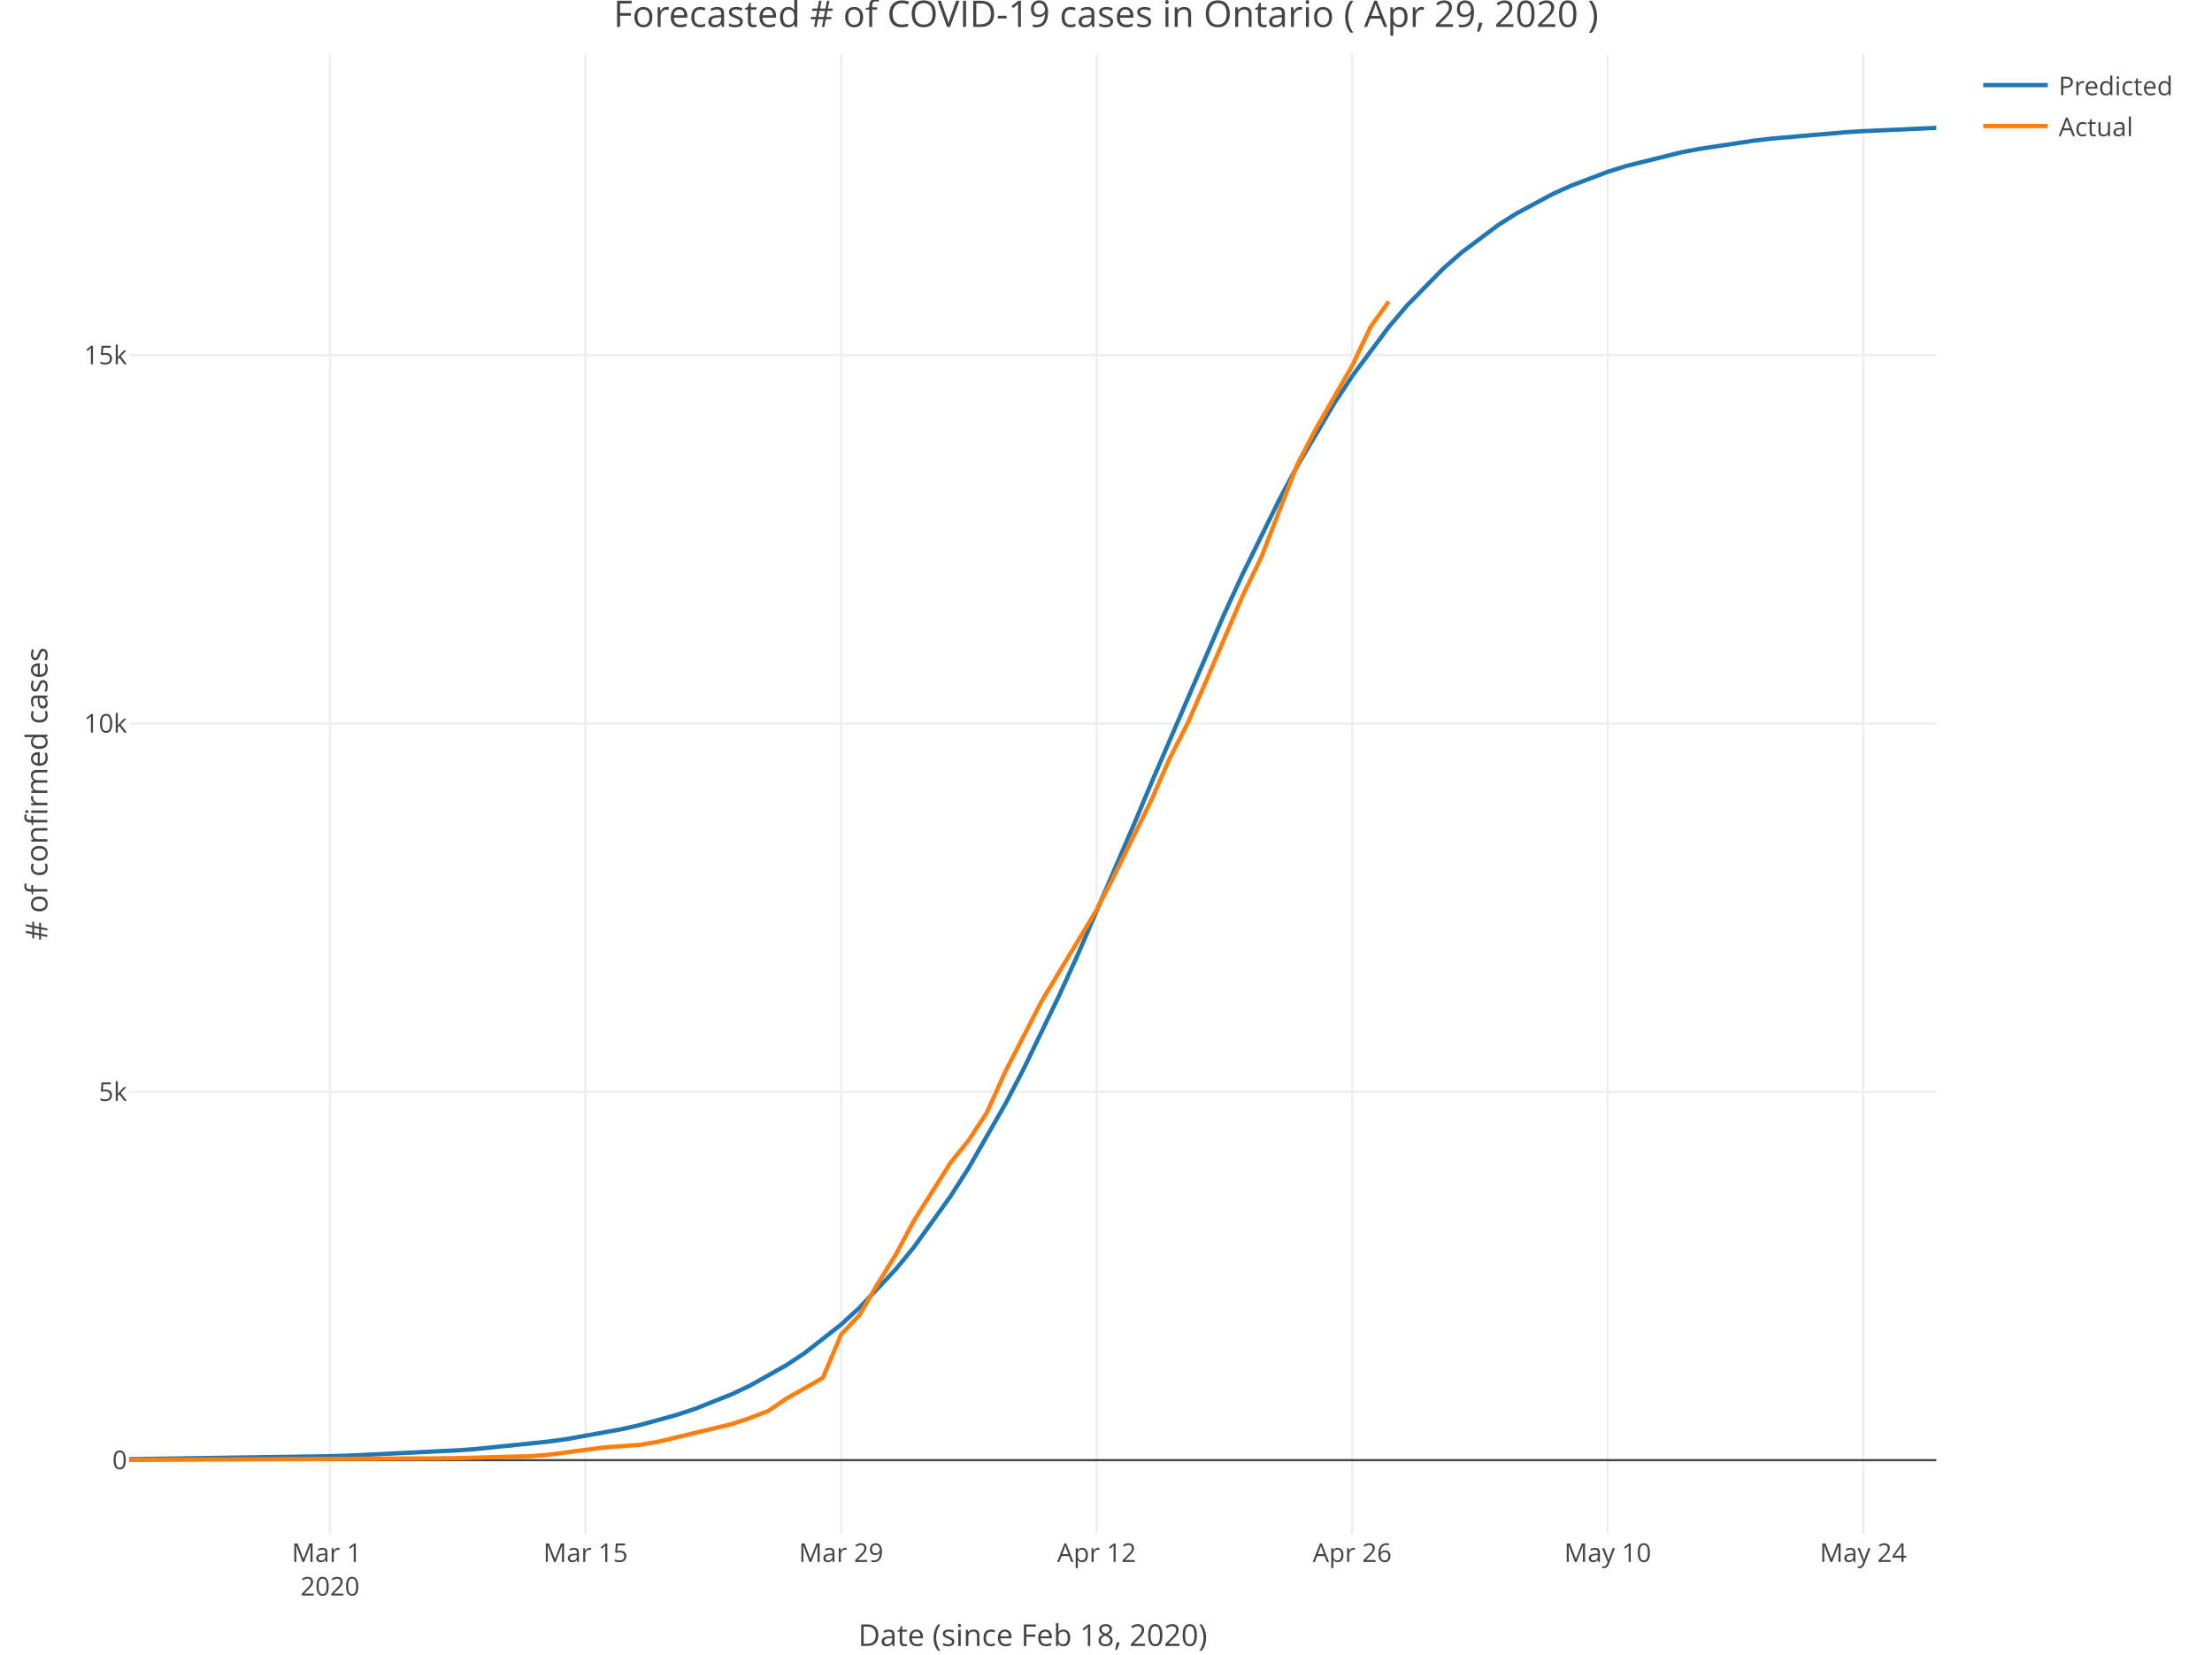
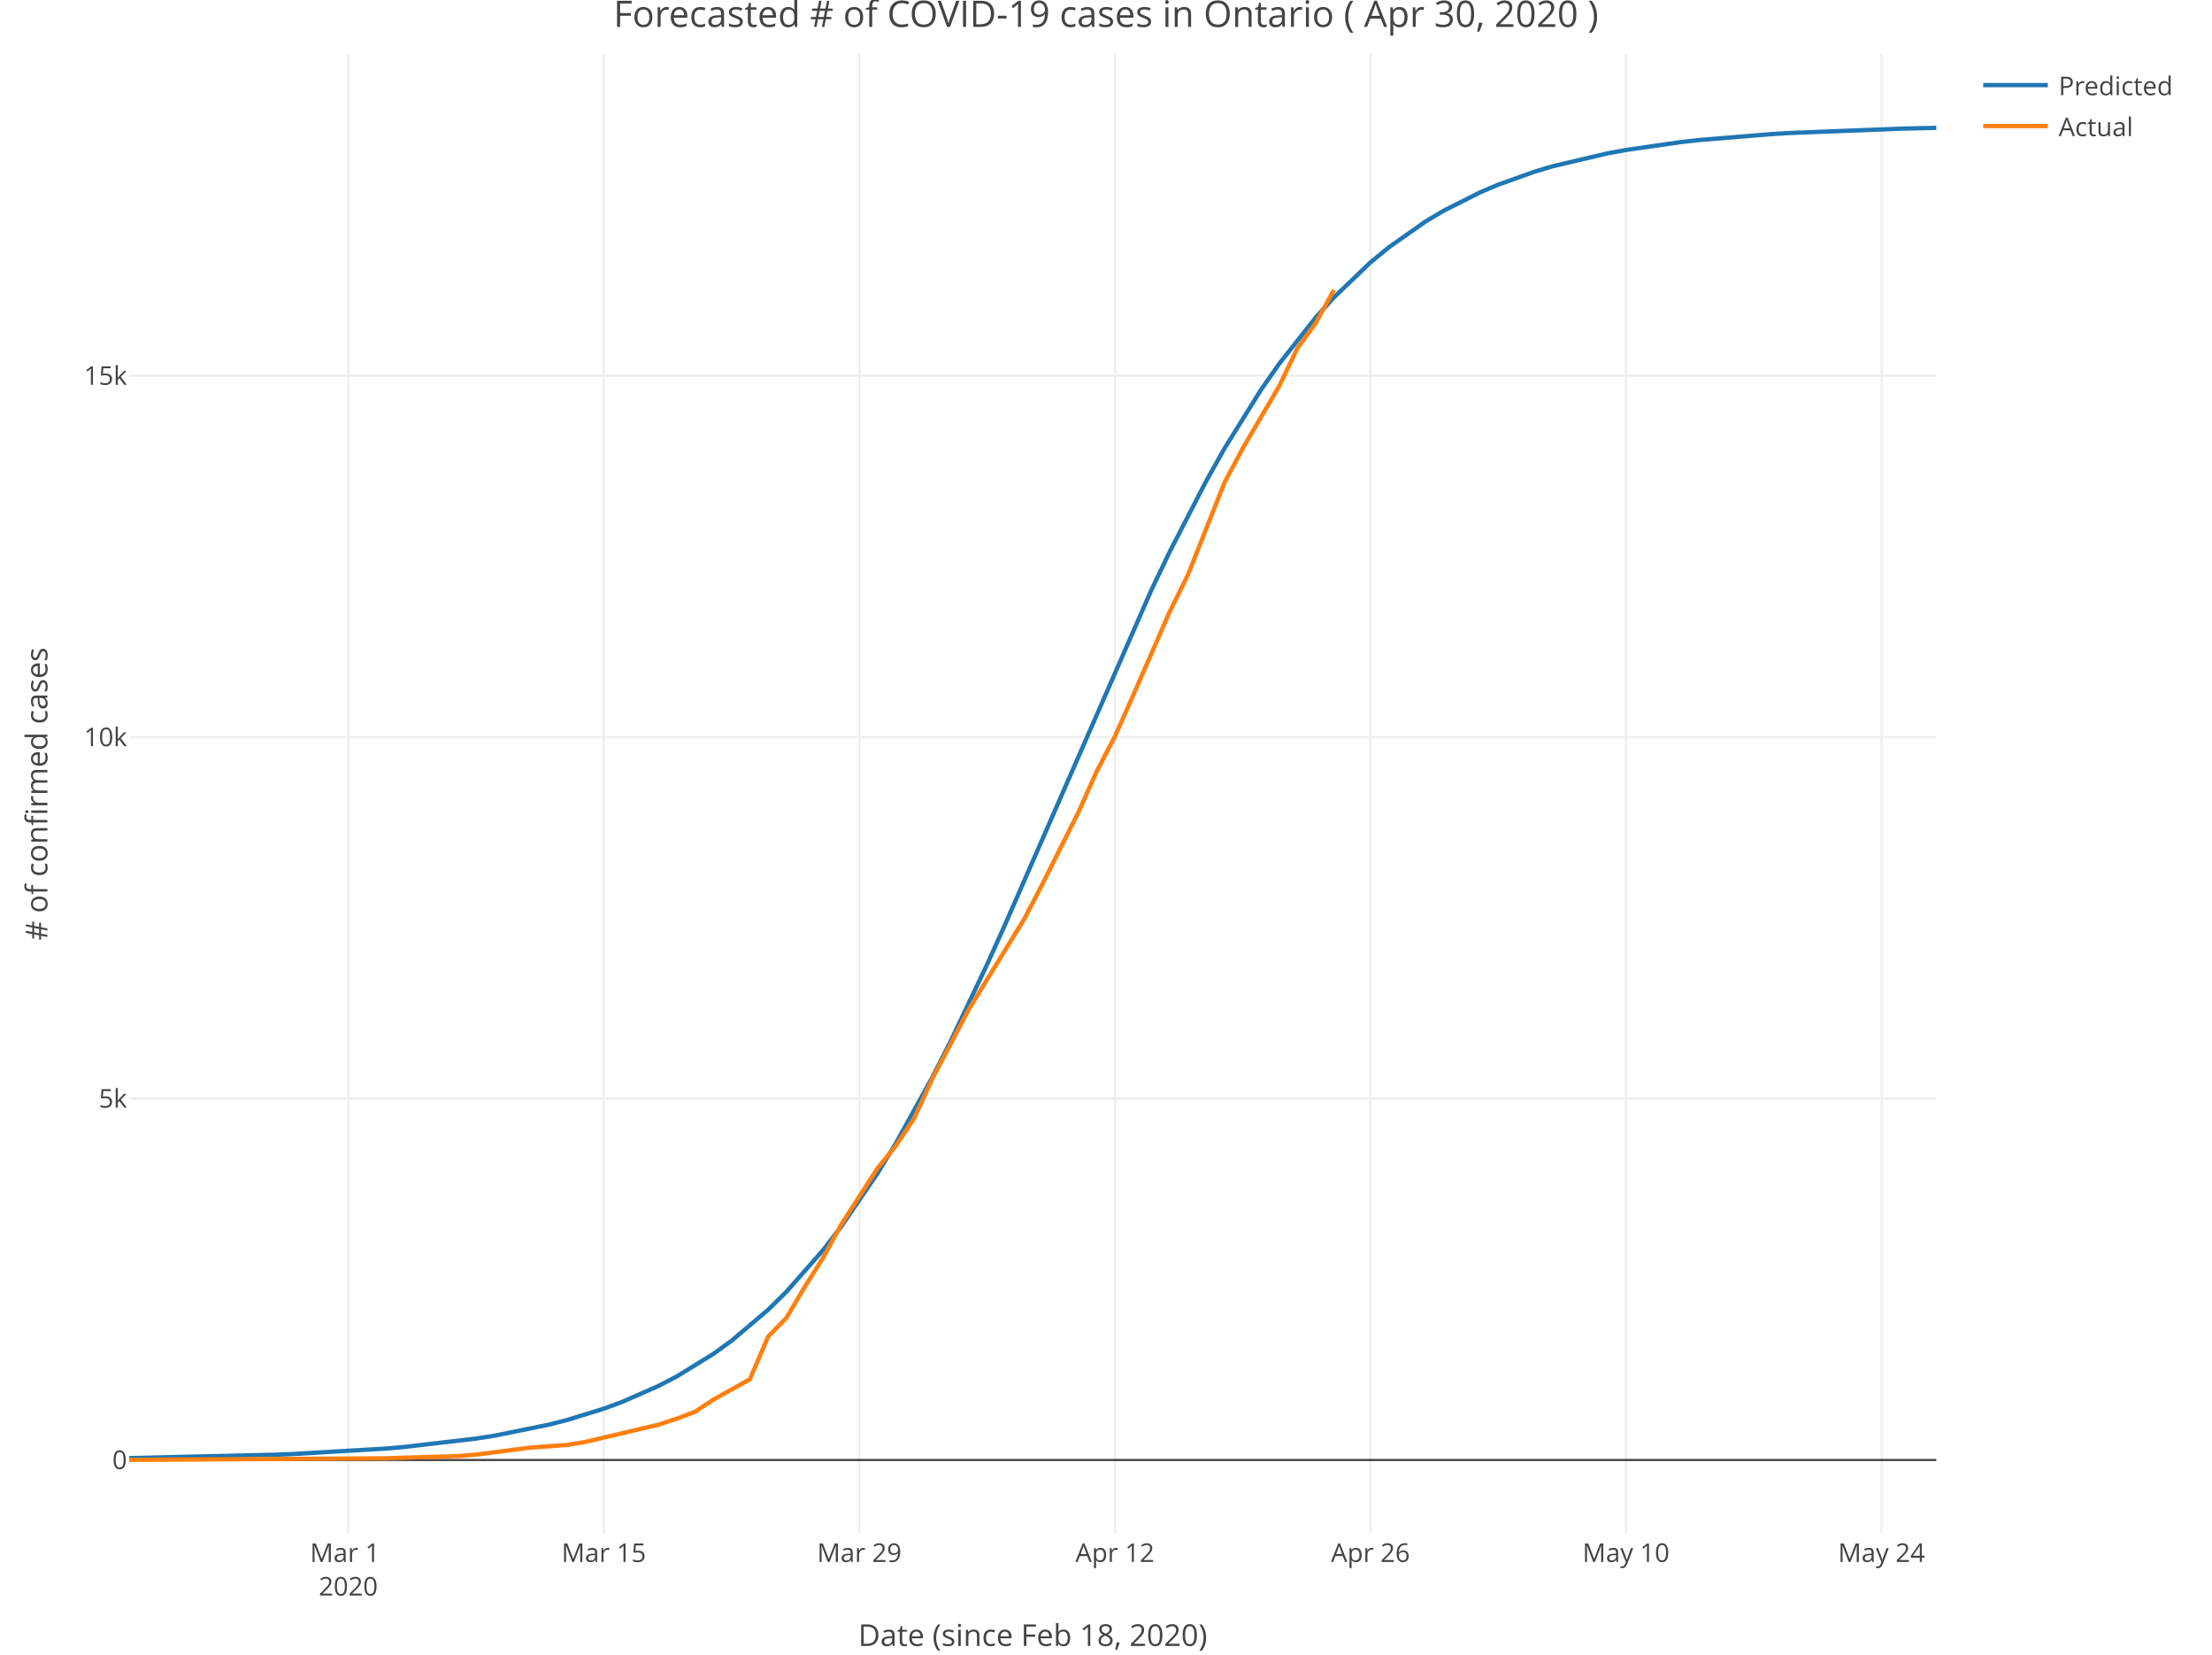
<svg xmlns="http://www.w3.org/2000/svg" class="main-svg" width="1027" height="768" style="" viewBox="0 0 1027 768">
  <rect x="0" y="0" width="1027" height="768" style="fill: rgb(255, 255, 255); fill-opacity: 1;" />
-   <defs id="defs-9321d3">
+   <defs id="defs-53bc6e">
    <g class="clips">
-       <clipPath id="clip9321d3xyplot" class="plotclip">
+       <clipPath id="clip53bc6exyplot" class="plotclip">
        <rect width="839" height="687" />
      </clipPath>
-       <clipPath class="axesclip" id="clip9321d3x">
+       <clipPath class="axesclip" id="clip53bc6ex">
        <rect x="60" y="0" width="839" height="768" />
      </clipPath>
-       <clipPath class="axesclip" id="clip9321d3y">
+       <clipPath class="axesclip" id="clip53bc6ey">
        <rect x="0" y="25" width="1027" height="687" />
      </clipPath>
-       <clipPath class="axesclip" id="clip9321d3xy">
+       <clipPath class="axesclip" id="clip53bc6exy">
        <rect x="60" y="25" width="839" height="687" />
      </clipPath>
    </g>
    <g class="gradients" />
  </defs>
  <g class="bglayer" />
  <g class="layer-below">
    <g class="imagelayer" />
    <g class="shapelayer" />
  </g>
  <g class="cartesianlayer">
    <g class="subplot xy">
      <g class="layer-subplot">
        <g class="shapelayer" />
        <g class="imagelayer" />
      </g>
      <g class="gridlayer">
        <g class="x">
-           <path class="xgrid crisp" transform="translate(153.22,0)" d="M0,25v687" style="stroke: rgb(238, 238, 238); stroke-opacity: 1; stroke-width: 1px;" />
-           <path class="xgrid crisp" transform="translate(271.87,0)" d="M0,25v687" style="stroke: rgb(238, 238, 238); stroke-opacity: 1; stroke-width: 1px;" />
-           <path class="xgrid crisp" transform="translate(390.52,0)" d="M0,25v687" style="stroke: rgb(238, 238, 238); stroke-opacity: 1; stroke-width: 1px;" />
-           <path class="xgrid crisp" transform="translate(509.16,0)" d="M0,25v687" style="stroke: rgb(238, 238, 238); stroke-opacity: 1; stroke-width: 1px;" />
-           <path class="xgrid crisp" transform="translate(627.81,0)" d="M0,25v687" style="stroke: rgb(238, 238, 238); stroke-opacity: 1; stroke-width: 1px;" />
-           <path class="xgrid crisp" transform="translate(746.45,0)" d="M0,25v687" style="stroke: rgb(238, 238, 238); stroke-opacity: 1; stroke-width: 1px;" />
-           <path class="xgrid crisp" transform="translate(865.1,0)" d="M0,25v687" style="stroke: rgb(238, 238, 238); stroke-opacity: 1; stroke-width: 1px;" />
+           <path class="xgrid crisp" transform="translate(161.7,0)" d="M0,25v687" style="stroke: rgb(238, 238, 238); stroke-opacity: 1; stroke-width: 1px;" />
+           <path class="xgrid crisp" transform="translate(280.34,0)" d="M0,25v687" style="stroke: rgb(238, 238, 238); stroke-opacity: 1; stroke-width: 1px;" />
+           <path class="xgrid crisp" transform="translate(398.99,0)" d="M0,25v687" style="stroke: rgb(238, 238, 238); stroke-opacity: 1; stroke-width: 1px;" />
+           <path class="xgrid crisp" transform="translate(517.64,0)" d="M0,25v687" style="stroke: rgb(238, 238, 238); stroke-opacity: 1; stroke-width: 1px;" />
+           <path class="xgrid crisp" transform="translate(636.28,0)" d="M0,25v687" style="stroke: rgb(238, 238, 238); stroke-opacity: 1; stroke-width: 1px;" />
+           <path class="xgrid crisp" transform="translate(754.93,0)" d="M0,25v687" style="stroke: rgb(238, 238, 238); stroke-opacity: 1; stroke-width: 1px;" />
+           <path class="xgrid crisp" transform="translate(873.58,0)" d="M0,25v687" style="stroke: rgb(238, 238, 238); stroke-opacity: 1; stroke-width: 1px;" />
        </g>
        <g class="y">
-           <path class="ygrid crisp" transform="translate(0,506.79)" d="M60,0h839" style="stroke: rgb(238, 238, 238); stroke-opacity: 1; stroke-width: 1px;" />
-           <path class="ygrid crisp" transform="translate(0,335.83)" d="M60,0h839" style="stroke: rgb(238, 238, 238); stroke-opacity: 1; stroke-width: 1px;" />
-           <path class="ygrid crisp" transform="translate(0,164.87)" d="M60,0h839" style="stroke: rgb(238, 238, 238); stroke-opacity: 1; stroke-width: 1px;" />
+           <path class="ygrid crisp" transform="translate(0,509.92)" d="M60,0h839" style="stroke: rgb(238, 238, 238); stroke-opacity: 1; stroke-width: 1px;" />
+           <path class="ygrid crisp" transform="translate(0,342.16)" d="M60,0h839" style="stroke: rgb(238, 238, 238); stroke-opacity: 1; stroke-width: 1px;" />
+           <path class="ygrid crisp" transform="translate(0,174.4)" d="M60,0h839" style="stroke: rgb(238, 238, 238); stroke-opacity: 1; stroke-width: 1px;" />
        </g>
      </g>
      <g class="zerolinelayer">
-         <path class="yzl zl crisp" transform="translate(0,677.75)" d="M60,0h839" style="stroke: rgb(68, 68, 68); stroke-opacity: 1; stroke-width: 1px;" />
+         <path class="yzl zl crisp" transform="translate(0,677.68)" d="M60,0h839" style="stroke: rgb(68, 68, 68); stroke-opacity: 1; stroke-width: 1px;" />
      </g>
      <path class="xlines-below" />
      <path class="ylines-below" />
      <g class="overlines-below" />
      <g class="xaxislayer-below" />
      <g class="yaxislayer-below" />
      <g class="overaxes-below" />
-       <g class="plot" transform="translate(60, 25)" clip-path="url('#clip9321d3xyplot')">
+       <g class="plot" transform="translate(60, 25)" clip-path="url('#clip53bc6exyplot')">
        <g class="scatterlayer mlayer">
-           <g class="trace scatter tracecf47f2" style="stroke-miterlimit: 2; opacity: 1;">
+           <g class="trace scatter trace156e99" style="stroke-miterlimit: 2; opacity: 1;">
            <g class="fills" />
            <g class="errorbars" />
            <g class="lines">
-               <path class="js-line" d="M0,652.31L93.22,650.91L101.7,650.66L152.55,648.2L161.02,647.58L194.92,644.1L203.39,642.92L228.82,638.35L237.29,636.4L254.24,631.72L262.72,628.92L279.67,622.2L288.14,618.19L305.09,608.67L313.57,603.05L330.52,589.8L338.99,582.07L355.94,564.1L364.41,553.77L381.36,530.21L389.84,516.93L406.79,487.38L415.26,471.16L432.21,436.1L440.69,417.45L466.11,358.5L474.59,338.36L508.48,259.8L516.96,241.42L533.91,207.04L542.38,191.19L559.33,162.44L567.81,149.57L584.76,126.8L593.23,116.84L610.18,99.56L618.66,92.14L635.61,79.45L644.08,74.07L661.03,64.98L669.51,61.16L686.45,54.75L694.93,52.08L720.35,45.77L728.83,44.14L754.25,40.3L762.73,39.31L796.63,36.4L805.1,35.88L839,34.35" style="vector-effect: non-scaling-stroke; fill: none; stroke: rgb(31, 119, 180); stroke-opacity: 1; stroke-width: 2px; opacity: 1;" />
+               <path class="js-line" d="M0,651.8L67.8,650.23L76.27,649.89L118.65,647.41L127.12,646.69L161.02,642.74L169.49,641.41L194.92,636.26L203.39,634.08L220.34,628.85L228.82,625.73L245.77,618.29L254.24,613.88L271.19,603.44L279.67,597.31L296.62,582.95L305.09,574.62L322.04,555.38L330.52,544.4L347.46,519.56L355.94,505.67L372.89,475.02L381.36,458.34L398.31,422.63L406.79,403.81L474.59,248.8L483.06,231.14L500.01,198.29L508.48,183.22L525.43,155.99L533.91,143.84L550.86,122.4L559.33,113.03L576.28,96.8L584.76,89.83L601.71,77.91L610.18,72.86L627.13,64.3L635.61,60.71L652.56,54.66L661.03,52.14L686.45,46.16L694.93,44.61L720.35,40.96L728.83,40.01L762.73,37.22L771.2,36.72L822.05,34.74L830.53,34.53L839,34.35" style="vector-effect: non-scaling-stroke; fill: none; stroke: rgb(31, 119, 180); stroke-opacity: 1; stroke-width: 2px; opacity: 1;" />
            </g>
            <g class="points" />
            <g class="text" />
          </g>
-           <g class="trace scatter tracee8fbb1" style="stroke-miterlimit: 2; opacity: 1;">
+           <g class="trace scatter tracedfe6b6" style="stroke-miterlimit: 2; opacity: 1;">
            <g class="fills" />
            <g class="errorbars" />
            <g class="lines">
-               <path class="js-line" d="M0,652.65L144.07,651.93L152.55,651.8L186.44,650.91L194.92,650.22L211.87,647.97L220.34,646.87L237.29,645.64L245.77,644.17L279.67,636.03L288.14,633.19L296.62,629.95L305.09,624.2L322.04,614.56L330.52,594.42L338.99,585.53L347.46,570.96L355.94,557.25L364.41,541.46L381.36,514.68L389.84,504.12L398.31,491.16L406.79,472.35L423.74,439.49L432.21,425.44L449.16,397.34L457.64,380.82L474.59,346.35L483.06,327.07L491.54,310.49L500.01,291.07L516.96,251.5L525.43,234.07L542.38,190.51L550.86,174.23L567.81,144.79L576.28,126.84L584.76,114.97" style="vector-effect: non-scaling-stroke; fill: none; stroke: rgb(255, 127, 14); stroke-opacity: 1; stroke-width: 2px; opacity: 1;" />
+               <path class="js-line" d="M0,652.62L110.17,651.95L118.65,651.88L152.55,650.87L161.02,650.2L177.97,647.99L186.44,646.91L203.39,645.7L211.87,644.26L245.77,636.28L254.24,633.49L262.72,630.3L271.19,624.67L288.14,615.21L296.62,595.44L305.09,586.72L313.57,572.43L322.04,558.97L330.52,543.47L347.46,517.2L355.94,506.83L364.41,494.11L372.89,475.66L389.84,443.42L398.31,429.63L415.26,402.05L423.74,385.84L440.69,352.02L449.16,333.1L457.64,316.82L466.11,297.77L483.06,258.95L491.54,241.83L508.48,199.09L516.96,183.12L533.91,154.23L542.38,136.61L550.86,124.97L559.33,109.57" style="vector-effect: non-scaling-stroke; fill: none; stroke: rgb(255, 127, 14); stroke-opacity: 1; stroke-width: 2px; opacity: 1;" />
            </g>
            <g class="points" />
            <g class="text" />
          </g>
        </g>
      </g>
      <g class="overplot" />
      <path class="xlines-above crisp" style="fill: none;" d="M0,0" />
      <path class="ylines-above crisp" style="fill: none;" d="M0,0" />
      <g class="overlines-above" />
      <g class="xaxislayer-above">
        <g class="xtick">
-           <text text-anchor="middle" x="0" y="725" transform="translate(153.22,0)" style="font-family: 'Open Sans', verdana, arial, sans-serif; font-size: 12px; fill: rgb(68, 68, 68); fill-opacity: 1; white-space: pre;">
+           <text text-anchor="middle" x="0" y="725" transform="translate(161.7,0)" style="font-family: 'Open Sans', verdana, arial, sans-serif; font-size: 12px; fill: rgb(68, 68, 68); fill-opacity: 1; white-space: pre;">
            <tspan class="line" dy="0em" x="0" y="725">Mar 1</tspan>
            <tspan class="line" dy="1.3em" x="0" y="725">2020</tspan>
          </text>
        </g>
        <g class="xtick">
-           <text text-anchor="middle" x="0" y="725" transform="translate(271.87,0)" style="font-family: 'Open Sans', verdana, arial, sans-serif; font-size: 12px; fill: rgb(68, 68, 68); fill-opacity: 1; white-space: pre;">Mar 15</text>
+           <text text-anchor="middle" x="0" y="725" transform="translate(280.34,0)" style="font-family: 'Open Sans', verdana, arial, sans-serif; font-size: 12px; fill: rgb(68, 68, 68); fill-opacity: 1; white-space: pre;">Mar 15</text>
        </g>
        <g class="xtick">
-           <text text-anchor="middle" x="0" y="725" transform="translate(390.52,0)" style="font-family: 'Open Sans', verdana, arial, sans-serif; font-size: 12px; fill: rgb(68, 68, 68); fill-opacity: 1; white-space: pre;">Mar 29</text>
+           <text text-anchor="middle" x="0" y="725" transform="translate(398.99,0)" style="font-family: 'Open Sans', verdana, arial, sans-serif; font-size: 12px; fill: rgb(68, 68, 68); fill-opacity: 1; white-space: pre;">Mar 29</text>
        </g>
        <g class="xtick">
-           <text text-anchor="middle" x="0" y="725" transform="translate(509.16,0)" style="font-family: 'Open Sans', verdana, arial, sans-serif; font-size: 12px; fill: rgb(68, 68, 68); fill-opacity: 1; white-space: pre;">Apr 12</text>
+           <text text-anchor="middle" x="0" y="725" transform="translate(517.64,0)" style="font-family: 'Open Sans', verdana, arial, sans-serif; font-size: 12px; fill: rgb(68, 68, 68); fill-opacity: 1; white-space: pre;">Apr 12</text>
        </g>
        <g class="xtick">
-           <text text-anchor="middle" x="0" y="725" transform="translate(627.81,0)" style="font-family: 'Open Sans', verdana, arial, sans-serif; font-size: 12px; fill: rgb(68, 68, 68); fill-opacity: 1; white-space: pre;">Apr 26</text>
+           <text text-anchor="middle" x="0" y="725" transform="translate(636.28,0)" style="font-family: 'Open Sans', verdana, arial, sans-serif; font-size: 12px; fill: rgb(68, 68, 68); fill-opacity: 1; white-space: pre;">Apr 26</text>
        </g>
        <g class="xtick">
-           <text text-anchor="middle" x="0" y="725" transform="translate(746.45,0)" style="font-family: 'Open Sans', verdana, arial, sans-serif; font-size: 12px; fill: rgb(68, 68, 68); fill-opacity: 1; white-space: pre;">May 10</text>
+           <text text-anchor="middle" x="0" y="725" transform="translate(754.93,0)" style="font-family: 'Open Sans', verdana, arial, sans-serif; font-size: 12px; fill: rgb(68, 68, 68); fill-opacity: 1; white-space: pre;">May 10</text>
        </g>
        <g class="xtick">
-           <text text-anchor="middle" x="0" y="725" transform="translate(865.1,0)" style="font-family: 'Open Sans', verdana, arial, sans-serif; font-size: 12px; fill: rgb(68, 68, 68); fill-opacity: 1; white-space: pre;">May 24</text>
+           <text text-anchor="middle" x="0" y="725" transform="translate(873.58,0)" style="font-family: 'Open Sans', verdana, arial, sans-serif; font-size: 12px; fill: rgb(68, 68, 68); fill-opacity: 1; white-space: pre;">May 24</text>
        </g>
      </g>
      <g class="yaxislayer-above">
        <g class="ytick">
-           <text text-anchor="end" x="59" y="4.2" transform="translate(0,677.75)" style="font-family: 'Open Sans', verdana, arial, sans-serif; font-size: 12px; fill: rgb(68, 68, 68); fill-opacity: 1; white-space: pre;">0</text>
+           <text text-anchor="end" x="59" y="4.2" transform="translate(0,677.68)" style="font-family: 'Open Sans', verdana, arial, sans-serif; font-size: 12px; fill: rgb(68, 68, 68); fill-opacity: 1; white-space: pre;">0</text>
        </g>
        <g class="ytick">
-           <text text-anchor="end" x="59" y="4.2" transform="translate(0,506.79)" style="font-family: 'Open Sans', verdana, arial, sans-serif; font-size: 12px; fill: rgb(68, 68, 68); fill-opacity: 1; white-space: pre;">5k</text>
+           <text text-anchor="end" x="59" y="4.2" transform="translate(0,509.92)" style="font-family: 'Open Sans', verdana, arial, sans-serif; font-size: 12px; fill: rgb(68, 68, 68); fill-opacity: 1; white-space: pre;">5k</text>
        </g>
        <g class="ytick">
-           <text text-anchor="end" x="59" y="4.2" transform="translate(0,335.83)" style="font-family: 'Open Sans', verdana, arial, sans-serif; font-size: 12px; fill: rgb(68, 68, 68); fill-opacity: 1; white-space: pre;">10k</text>
+           <text text-anchor="end" x="59" y="4.2" transform="translate(0,342.16)" style="font-family: 'Open Sans', verdana, arial, sans-serif; font-size: 12px; fill: rgb(68, 68, 68); fill-opacity: 1; white-space: pre;">10k</text>
        </g>
        <g class="ytick">
-           <text text-anchor="end" x="59" y="4.2" transform="translate(0,164.87)" style="font-family: 'Open Sans', verdana, arial, sans-serif; font-size: 12px; fill: rgb(68, 68, 68); fill-opacity: 1; white-space: pre;">15k</text>
+           <text text-anchor="end" x="59" y="4.2" transform="translate(0,174.4)" style="font-family: 'Open Sans', verdana, arial, sans-serif; font-size: 12px; fill: rgb(68, 68, 68); fill-opacity: 1; white-space: pre;">15k</text>
        </g>
      </g>
      <g class="overaxes-above" />
    </g>
  </g>
  <g class="polarlayer" />
  <g class="ternarylayer" />
  <g class="geolayer" />
  <g class="funnelarealayer" />
  <g class="pielayer" />
  <g class="treemaplayer" />
  <g class="sunburstlayer" />
  <g class="glimages" />
-   <defs id="topdefs-9321d3">
+   <defs id="topdefs-53bc6e">
    <g class="clips" />
-     <clipPath id="legend9321d3">
+     <clipPath id="legend53bc6e">
      <rect width="101" height="48" x="0" y="0" />
    </clipPath>
  </defs>
  <g class="layer-above">
    <g class="imagelayer" />
    <g class="shapelayer" />
  </g>
  <g class="infolayer">
    <g class="legend" pointer-events="all" transform="translate(915.78, 25)">
      <rect class="bg" shape-rendering="crispEdges" style="stroke: rgb(68, 68, 68); stroke-opacity: 1; fill: rgb(255, 255, 255); fill-opacity: 1; stroke-width: 0px;" width="101" height="48" x="0" y="0" />
-       <g class="scrollbox" transform="translate(0, 0)" clip-path="url('#legend9321d3')">
+       <g class="scrollbox" transform="translate(0, 0)" clip-path="url('#legend53bc6e')">
        <g class="groups">
          <g class="traces" style="opacity: 1;" transform="translate(0, 14.5)">
            <text class="legendtext user-select-none" text-anchor="start" x="40" y="4.68" style="font-family: 'Open Sans', verdana, arial, sans-serif; font-size: 12px; fill: rgb(68, 68, 68); fill-opacity: 1; white-space: pre;">Predicted</text>
            <g class="layers" style="opacity: 1;">
              <g class="legendfill" />
              <g class="legendlines">
                <path class="js-line" d="M5,0h30" style="fill: none; stroke: rgb(31, 119, 180); stroke-opacity: 1; stroke-width: 2px;" />
              </g>
              <g class="legendsymbols">
                <g class="legendpoints" />
              </g>
            </g>
            <rect class="legendtoggle" pointer-events="all" x="0" y="-9.5" width="95.891" height="19" style="cursor: pointer; fill: rgb(0, 0, 0); fill-opacity: 0;" />
          </g>
          <g class="traces" style="opacity: 1;" transform="translate(0, 33.5)">
            <text class="legendtext user-select-none" text-anchor="start" x="40" y="4.68" style="font-family: 'Open Sans', verdana, arial, sans-serif; font-size: 12px; fill: rgb(68, 68, 68); fill-opacity: 1; white-space: pre;">Actual</text>
            <g class="layers" style="opacity: 1;">
              <g class="legendfill" />
              <g class="legendlines">
                <path class="js-line" d="M5,0h30" style="fill: none; stroke: rgb(255, 127, 14); stroke-opacity: 1; stroke-width: 2px;" />
              </g>
              <g class="legendsymbols">
                <g class="legendpoints" />
              </g>
            </g>
            <rect class="legendtoggle" pointer-events="all" x="0" y="-9.5" width="95.891" height="19" style="cursor: pointer; fill: rgb(0, 0, 0); fill-opacity: 0;" />
          </g>
        </g>
      </g>
      <rect class="scrollbar" rx="20" ry="3" width="0" height="0" style="fill: rgb(128, 139, 164); fill-opacity: 1;" x="0" y="0" />
    </g>
    <g class="g-gtitle">
-       <text class="gtitle" x="513.5" y="12.5" text-anchor="middle" dy="0em" style="font-family: 'Open Sans', verdana, arial, sans-serif; font-size: 17px; fill: rgb(68, 68, 68); opacity: 1; font-weight: normal; white-space: pre;">Forecasted # of COVID-19 cases in Ontario ( Apr 29, 2020 )</text>
+       <text class="gtitle" x="513.5" y="12.5" text-anchor="middle" dy="0em" style="font-family: 'Open Sans', verdana, arial, sans-serif; font-size: 17px; fill: rgb(68, 68, 68); opacity: 1; font-weight: normal; white-space: pre;">Forecasted # of COVID-19 cases in Ontario ( Apr 30, 2020 )</text>
    </g>
    <g class="g-xtitle">
      <text class="xtitle" x="479.5" y="764" text-anchor="middle" style="font-family: 'Open Sans', verdana, arial, sans-serif; font-size: 14px; fill: rgb(68, 68, 68); opacity: 1; font-weight: normal; white-space: pre;">Date (since Feb 18, 2020)</text>
    </g>
    <g class="g-ytitle">
      <text class="ytitle" transform="rotate(-90,22,368.5)" x="22" y="368.5" text-anchor="middle" style="font-family: 'Open Sans', verdana, arial, sans-serif; font-size: 14px; fill: rgb(68, 68, 68); opacity: 1; font-weight: normal; white-space: pre;"># of confirmed cases</text>
    </g>
  </g>
</svg>
